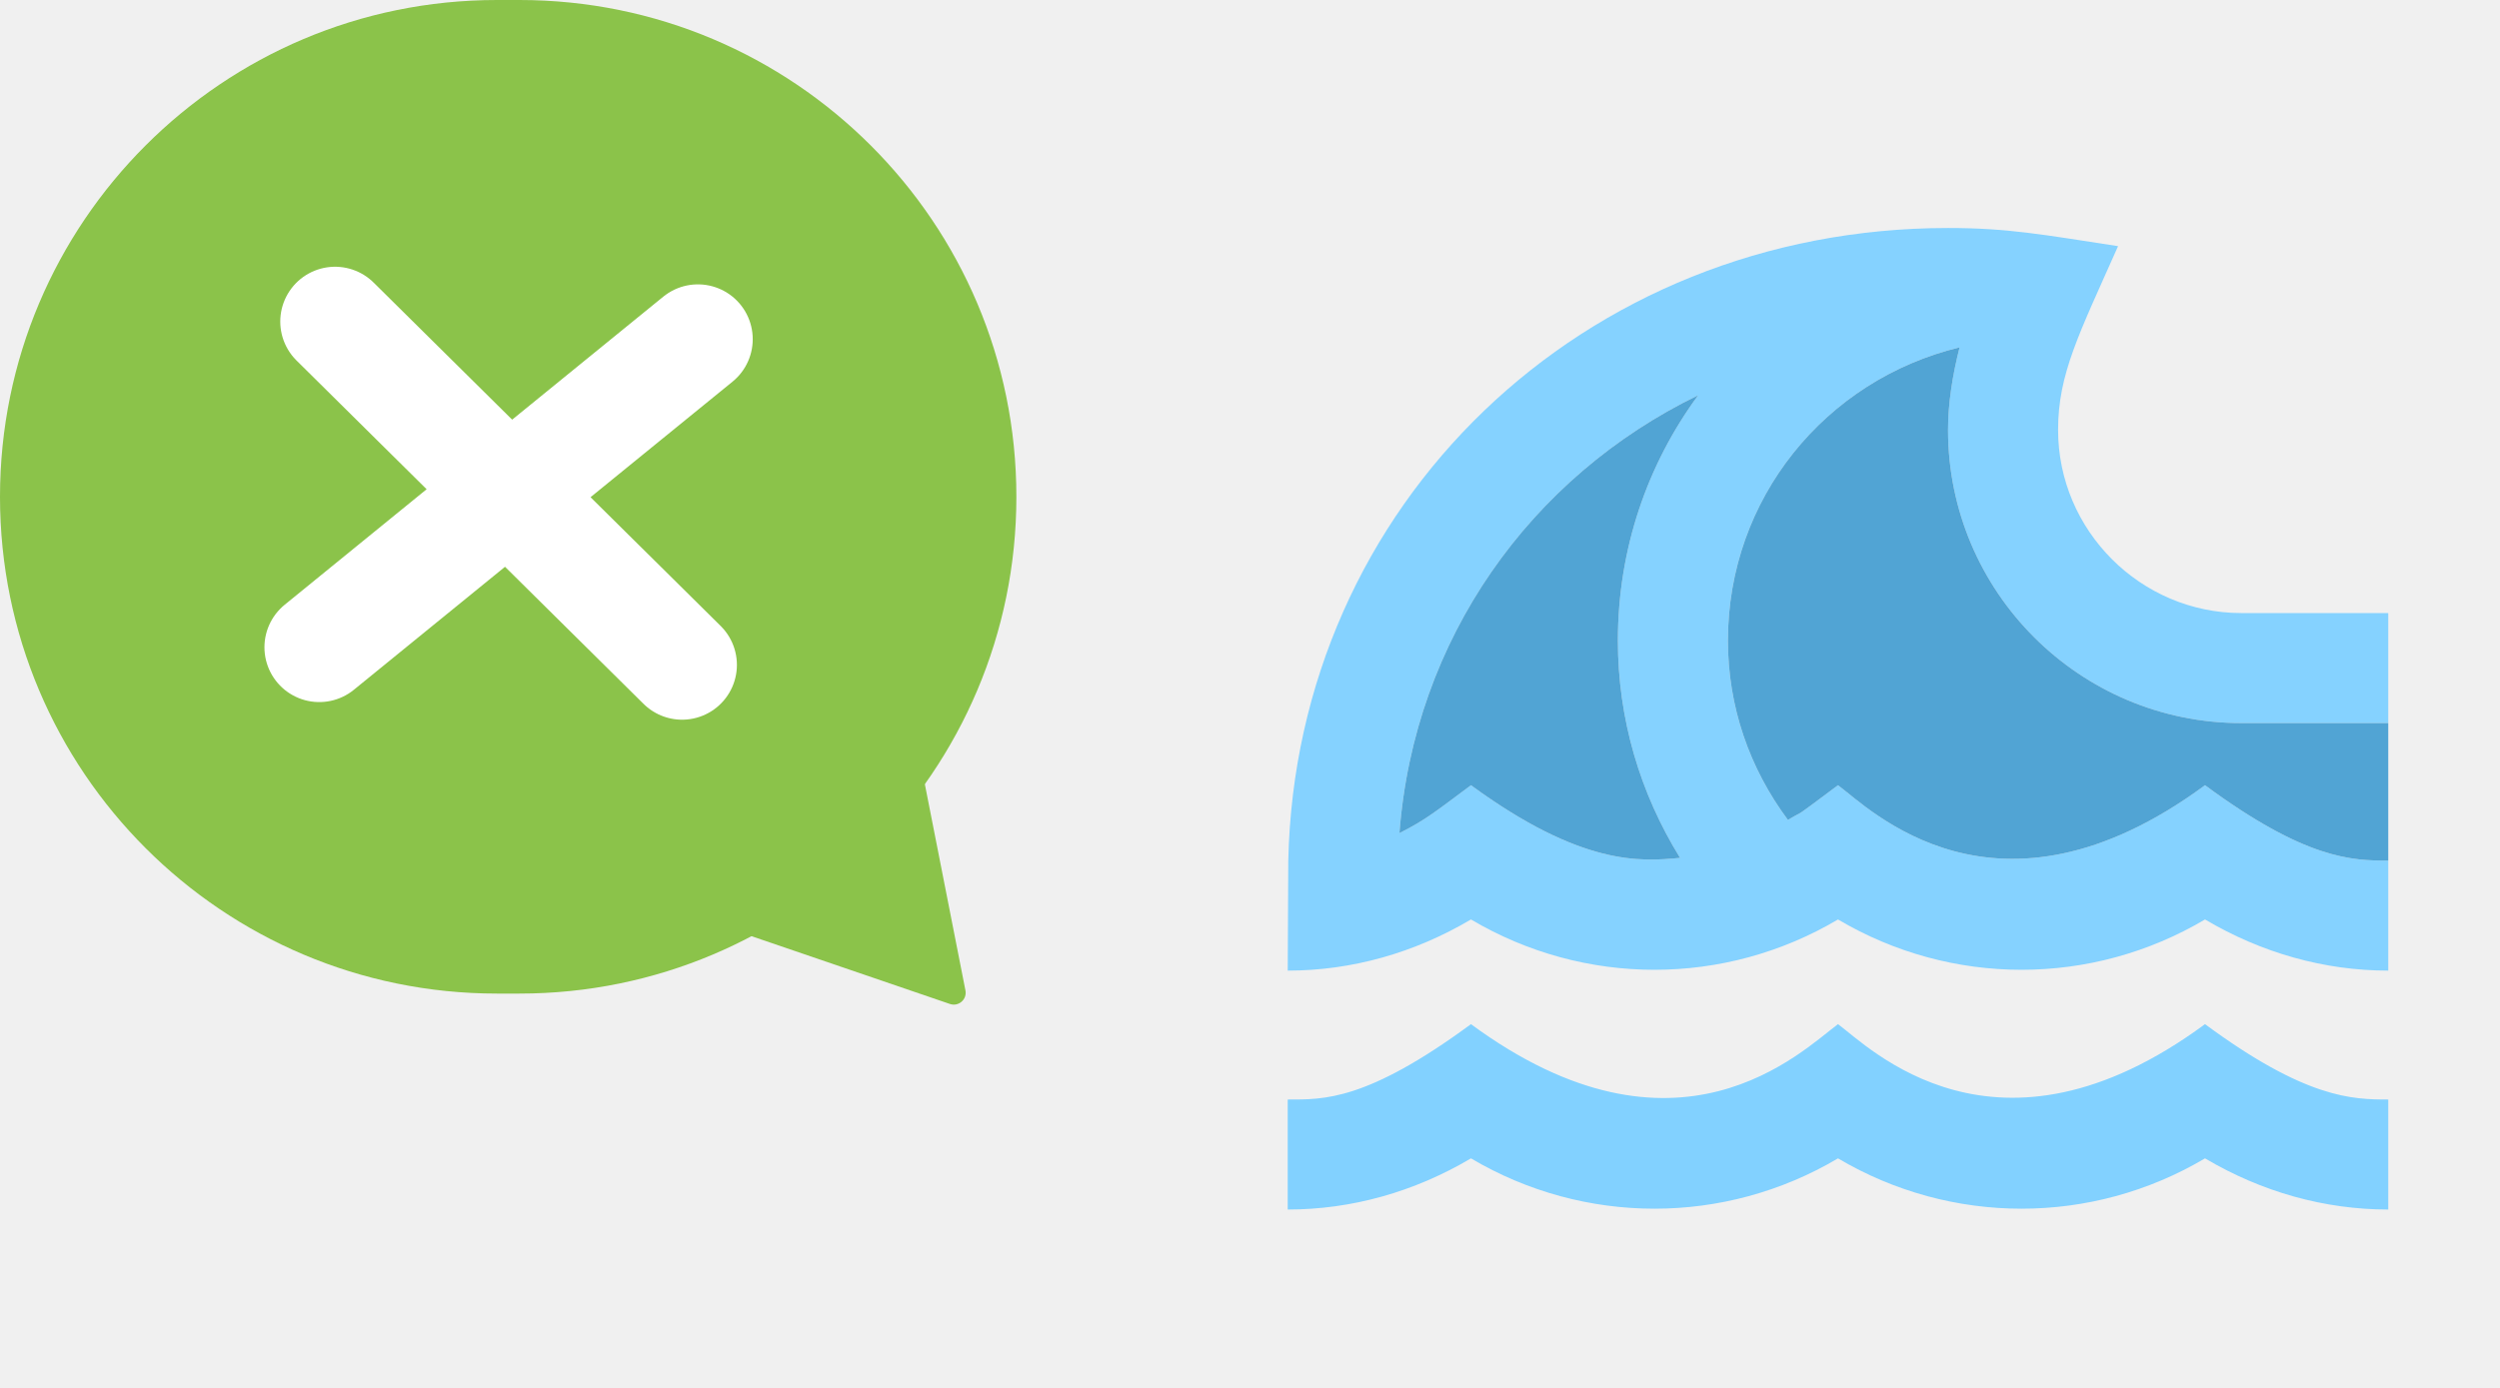
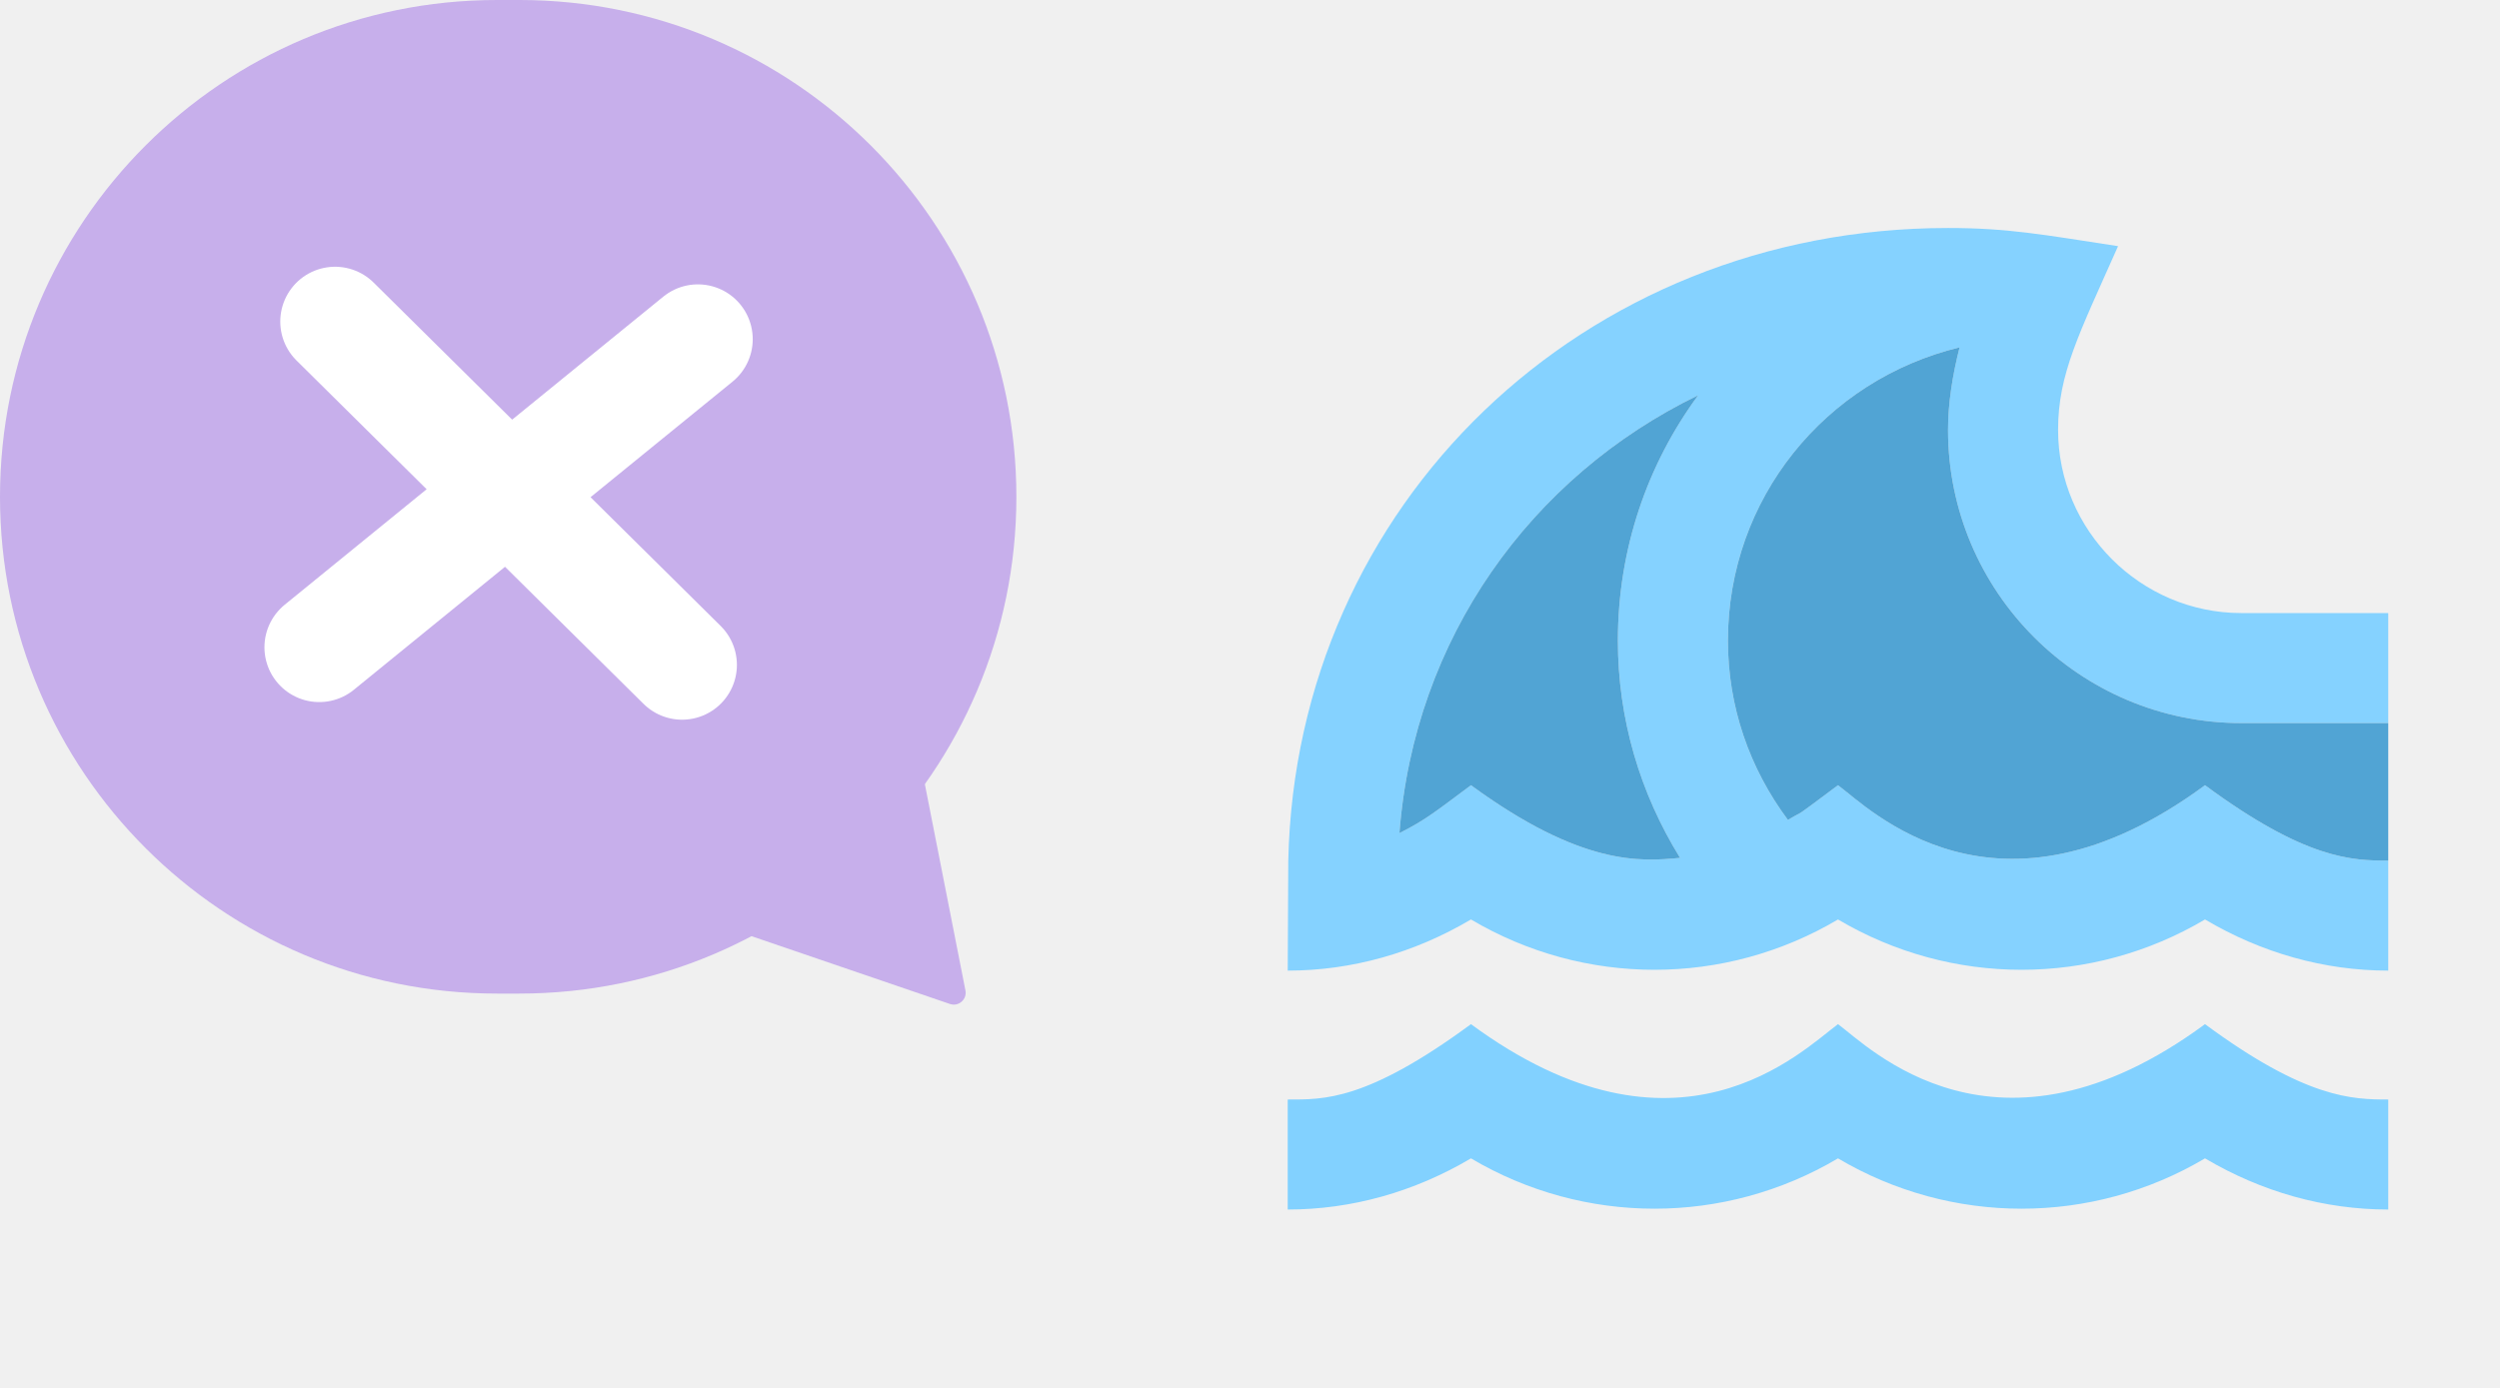
<svg xmlns="http://www.w3.org/2000/svg" width="261" height="145" viewBox="0 0 261 145" fill="none">
  <path d="M230.296 106.998C208.457 123.09 195.124 109.297 191.963 106.998C188.17 109.814 175.181 122.86 153.63 106.998C142.71 115.044 138.228 114.872 134.492 114.872V126.366C141.159 126.366 147.71 124.527 153.63 121.021C165.469 128.032 180.124 128.032 191.963 121.021C203.802 128.032 218.457 128.032 230.296 121.021C236.215 124.527 242.767 126.366 249.434 126.366V114.872C245.641 114.872 240.813 114.757 230.296 106.998Z" fill="#82D1FF" />
  <path fill-rule="evenodd" clip-rule="evenodd" d="M234.089 75.544H249.434V64.05H234.089C223.572 64.05 214.951 55.429 214.951 44.912C214.951 39.05 217.135 34.912 221.215 25.717C213.342 24.51 209.721 23.82 203.457 23.82C165.296 23.82 135.354 52.728 134.55 89.912L134.492 101.406C141.159 101.406 147.71 99.567 153.63 96.061C165.469 103.072 180.124 103.072 191.963 96.061C203.802 103.072 218.457 103.072 230.296 96.061C236.215 99.567 242.767 101.406 249.434 101.406V89.912C245.641 89.912 240.813 89.797 230.296 82.038C208.457 98.13 195.124 84.337 191.963 82.038C186.791 85.889 188.859 84.394 186.733 85.659C182.71 80.257 180.469 73.82 180.469 66.923C180.469 52.096 190.641 39.682 204.664 36.291C203.917 39.222 203.457 42.154 203.457 44.912C203.457 61.808 217.193 75.544 234.089 75.544ZM146.159 87.038C148.917 85.659 150.067 84.682 153.63 82.038C165.182 90.486 171.331 90.027 175.469 89.624C171.273 82.843 168.975 75.084 168.975 66.923C168.975 57.326 172.078 48.475 177.365 41.291C159.837 49.797 147.71 66.751 146.159 87.038Z" fill="#85D2FF" />
  <path d="M153.63 82.038C150.067 84.682 148.917 85.659 146.159 87.038C147.71 66.751 159.837 49.797 177.365 41.291C172.078 48.475 168.975 57.326 168.975 66.923C168.975 75.084 171.273 82.843 175.469 89.624C171.331 90.027 165.182 90.486 153.63 82.038Z" fill="#51A4D4" />
  <path d="M249.434 75.544H234.089C217.193 75.544 203.457 61.808 203.457 44.912C203.457 42.154 203.917 39.222 204.664 36.291C190.641 39.682 180.469 52.096 180.469 66.923C180.469 73.82 182.71 80.257 186.733 85.659C188.859 84.394 186.791 85.889 191.963 82.038C195.124 84.337 208.457 98.13 230.296 82.038C240.813 89.797 245.641 89.912 249.434 89.912V75.544Z" fill="#51A4D4" />
-   <path d="M99.213 104.89C100.117 105.199 101.016 104.414 100.832 103.476L96.475 81.331C96.291 80.394 95.161 80.008 94.441 80.636L77.441 95.482C76.722 96.11 76.952 97.282 77.856 97.591L99.213 104.89Z" fill="#8BC34A" />
-   <rect width="106.152" height="103.805" rx="51.902" fill="#8BC34A" />
+   <path d="M99.213 104.89C100.117 105.199 101.016 104.414 100.832 103.476L96.475 81.331C96.291 80.394 95.161 80.008 94.441 80.636L77.441 95.482C76.722 96.11 76.952 97.282 77.856 97.591L99.213 104.89Z" fill="#C7AFEB" />
+   <rect width="106.152" height="103.805" rx="51.902" fill="#C7AFEB" />
  <path d="M34.996 33.594L53.117 51.529M71.238 69.465L53.117 51.529M53.117 51.529L72.891 35.434M53.117 51.529L33.344 67.624" stroke="white" stroke-width="11.451" stroke-linecap="round" />
</svg>
